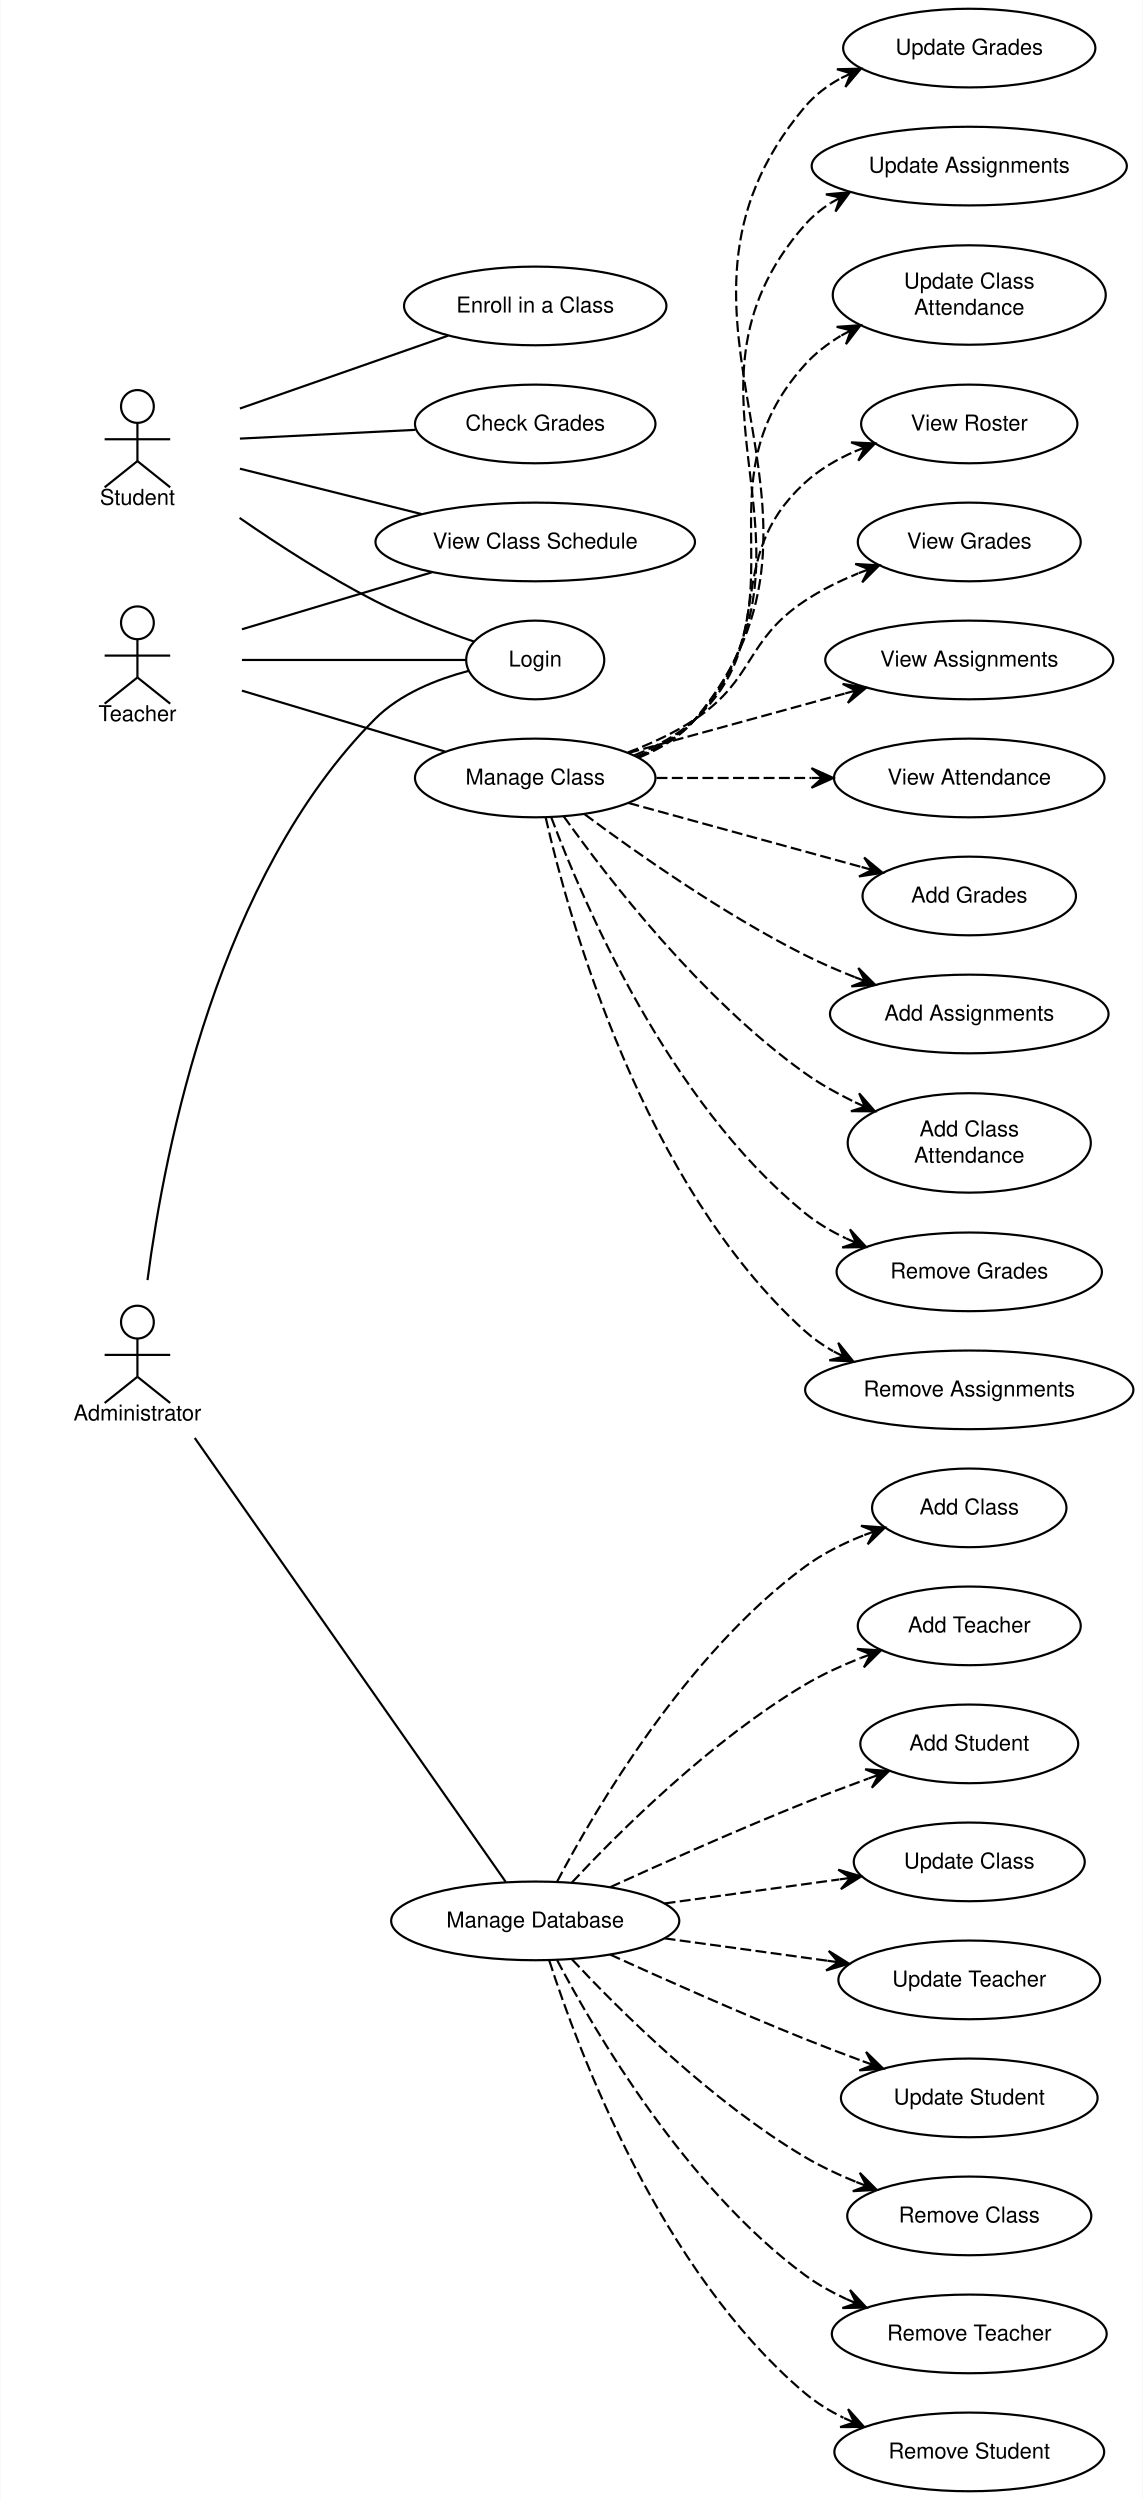
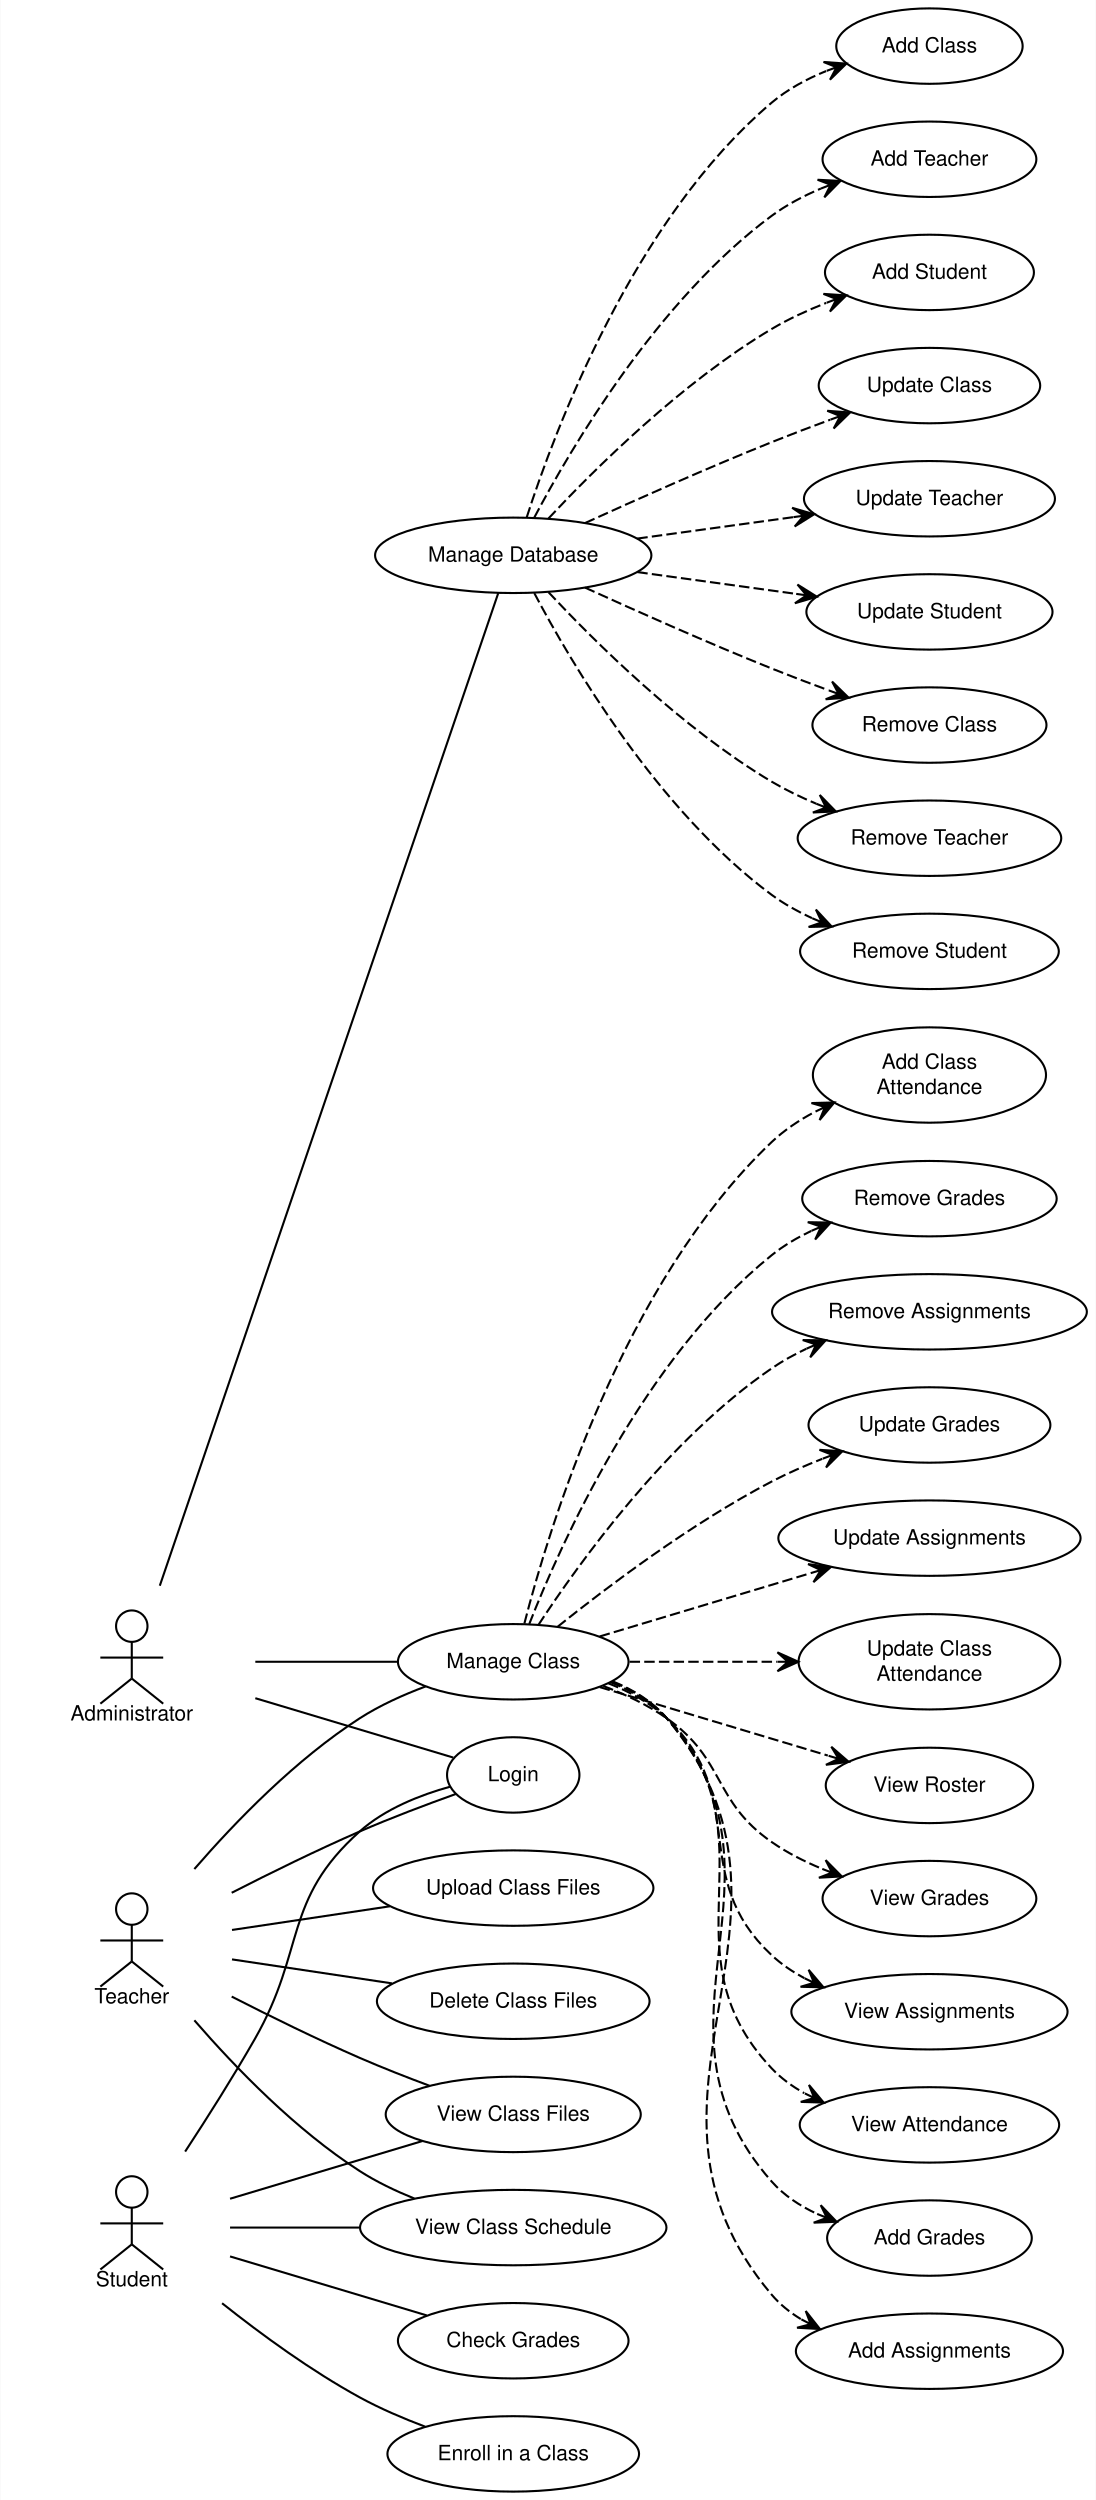
- <svg xmlns="http://www.w3.org/2000/svg" width="523pt" height="1144pt" viewBox="0.00 0.00 522.69 1144.00">
-   <g id="graph0" class="graph" transform="scale(1 1) rotate(0) translate(4 1140)">
-     <polygon fill="white" stroke="none" points="-4,4 -4,-1140 518.686,-1140 518.686,4 -4,4" />
+ <svg xmlns="http://www.w3.org/2000/svg" width="523pt" height="1193pt" viewBox="0.00 0.00 522.69 1193.00">
+   <g id="graph0" class="graph" transform="scale(1 1) rotate(0) translate(4 1189)">
+     <polygon fill="white" stroke="none" points="-4,4 -4,-1189 518.686,-1189 518.686,4 -4,4" />
    <g id="node1" class="node">
-       <g transform="translate(58.7285,-934)" style="fill:none;stroke:black;stroke-width:1px">
+       <g transform="translate(58.7285,-123)" style="fill:none;stroke:black;stroke-width:1px">
        <circle cx="0" cy="-20" r="7.5" />
        <line x1="0" y1="-12.5" x2="0" y2="5" />
        <line x1="-15" y1="-5" x2="15" y2="-5" />
        <line x1="0" y1="5" x2="-15" y2="17" />
        <line x1="0" y1="5" x2="15" y2="17" />
      </g>
-       <text text-anchor="middle" x="58.728" y="-909" font-family="Helvetica,sans-Serif" font-size="10.00">Student</text>
+       <text text-anchor="middle" x="58.728" y="-98" font-family="Helvetica,sans-Serif" font-size="10.00">Student</text>
    </g>
    <g id="node4" class="node">
-       <ellipse fill="none" stroke="black" cx="240.762" cy="-838" rx="31.586" ry="18" />
-       <text text-anchor="middle" x="240.762" y="-835" font-family="Helvetica,sans-Serif" font-size="10.00">Login</text>
+       <ellipse fill="none" stroke="black" cx="240.762" cy="-342" rx="31.586" ry="18" />
+       <text text-anchor="middle" x="240.762" y="-339" font-family="Helvetica,sans-Serif" font-size="10.00">Login</text>
    </g>
    <g id="edge1" class="edge">
-       <path fill="none" stroke="black" d="M105.483,-903.005C124.115,-890.081 146.233,-875.869 167.457,-865 181.888,-857.61 198.831,-851.174 212.687,-846.441" />
+       <path fill="none" stroke="black" d="M84.188,-162.257C94.806,-178.464 107.145,-197.947 117.457,-216 141.907,-258.802 130.733,-282.119 167.457,-315 179.536,-325.815 196.35,-332.439 210.724,-336.417" />
    </g>
    <g id="node5" class="node">
-       <ellipse fill="none" stroke="black" cx="240.762" cy="-1000" rx="60.039" ry="18" />
-       <text text-anchor="middle" x="240.762" y="-997" font-family="Helvetica,sans-Serif" font-size="10.00">Enroll in a Class</text>
+       <ellipse fill="none" stroke="black" cx="240.762" cy="-18" rx="60.039" ry="18" />
+       <text text-anchor="middle" x="240.762" y="-15" font-family="Helvetica,sans-Serif" font-size="10.00">Enroll in a Class</text>
    </g>
    <g id="edge4" class="edge">
-       <path fill="none" stroke="black" d="M105.624,-953.061C135.107,-963.378 172.979,-976.63 200.958,-986.421" />
+       <path fill="none" stroke="black" d="M101.821,-89.895C120.977,-74.666 144.471,-57.589 167.457,-45 177.212,-39.658 188.242,-34.941 198.695,-31.007" />
    </g>
    <g id="node6" class="node">
-       <ellipse fill="none" stroke="black" cx="240.762" cy="-892" rx="73.112" ry="18" />
-       <text text-anchor="middle" x="240.762" y="-889" font-family="Helvetica,sans-Serif" font-size="10.00">View Class Schedule</text>
+       <ellipse fill="none" stroke="black" cx="240.762" cy="-126" rx="73.112" ry="18" />
+       <text text-anchor="middle" x="240.762" y="-123" font-family="Helvetica,sans-Serif" font-size="10.00">View Class Schedule</text>
    </g>
    <g id="edge5" class="edge">
-       <path fill="none" stroke="black" d="M105.624,-925.528C131.044,-919.174 162.7,-911.262 188.875,-904.719" />
+       <path fill="none" stroke="black" d="M105.624,-126C124.377,-126 146.523,-126 167.359,-126" />
    </g>
    <g id="node7" class="node">
-       <ellipse fill="none" stroke="black" cx="240.762" cy="-946" rx="55.028" ry="18" />
-       <text text-anchor="middle" x="240.762" y="-943" font-family="Helvetica,sans-Serif" font-size="10.00">Check Grades</text>
+       <ellipse fill="none" stroke="black" cx="240.762" cy="-72" rx="55.028" ry="18" />
+       <text text-anchor="middle" x="240.762" y="-69" font-family="Helvetica,sans-Serif" font-size="10.00">Check Grades</text>
    </g>
    <g id="edge6" class="edge">
-       <path fill="none" stroke="black" d="M105.624,-939.294C130.107,-940.518 160.373,-942.031 185.957,-943.31" />
+       <path fill="none" stroke="black" d="M105.624,-112.234C134.586,-103.547 171.643,-92.432 199.466,-84.087" />
+     </g>
+     <g id="node8" class="node">
+       <ellipse fill="none" stroke="black" cx="240.762" cy="-180" rx="60.864" ry="18" />
+       <text text-anchor="middle" x="240.762" y="-177" font-family="Helvetica,sans-Serif" font-size="10.00">View Class Files</text>
+     </g>
+     <g id="edge7" class="edge">
+       <path fill="none" stroke="black" d="M105.624,-139.766C133.857,-148.234 169.782,-159.01 197.347,-167.278" />
    </g>
    <g id="node2" class="node">
-       <g transform="translate(58.7285,-835)" style="fill:none;stroke:black;stroke-width:1px">
+       <g transform="translate(58.7285,-258)" style="fill:none;stroke:black;stroke-width:1px">
        <circle cx="0" cy="-20" r="7.5" />
        <line x1="0" y1="-12.5" x2="0" y2="5" />
        <line x1="-15" y1="-5" x2="15" y2="-5" />
        <line x1="0" y1="5" x2="-15" y2="17" />
        <line x1="0" y1="5" x2="15" y2="17" />
      </g>
-       <text text-anchor="middle" x="58.728" y="-810" font-family="Helvetica,sans-Serif" font-size="10.00">Teacher</text>
+       <text text-anchor="middle" x="58.728" y="-233" font-family="Helvetica,sans-Serif" font-size="10.00">Teacher</text>
    </g>
    <g id="edge2" class="edge">
-       <path fill="none" stroke="black" d="M106.56,-838C138.858,-838 180.876,-838 209.004,-838" />
-     </g>
-     <g id="edge18" class="edge">
-       <path fill="none" stroke="black" d="M106.56,-852.047C133.336,-860.078 166.793,-870.113 193.477,-878.117" />
-     </g>
-     <g id="node18" class="node">
-       <ellipse fill="none" stroke="black" cx="240.762" cy="-784" rx="55.027" ry="18" />
-       <text text-anchor="middle" x="240.762" y="-781" font-family="Helvetica,sans-Serif" font-size="10.00">Manage Class</text>
-     </g>
-     <g id="edge17" class="edge">
-       <path fill="none" stroke="black" d="M106.56,-823.953C135.42,-815.297 172.04,-804.313 199.577,-796.053" />
+       <path fill="none" stroke="black" d="M106.404,-285.767C125.164,-295.359 147.128,-306.14 167.457,-315 182.443,-321.532 199.567,-327.97 213.388,-332.92" />
+     </g>
+     <g id="edge20" class="edge">
+       <path fill="none" stroke="black" d="M88.587,-224.908C108.662,-201.759 137.173,-172.497 167.457,-153 175.456,-147.85 184.58,-143.48 193.59,-139.853" />
+     </g>
+     <g id="edge23" class="edge">
+       <path fill="none" stroke="black" d="M106.404,-236.233C125.164,-226.641 147.128,-215.86 167.457,-207 178.144,-202.342 189.918,-197.732 200.806,-193.675" />
+     </g>
+     <g id="node10" class="node">
+       <ellipse fill="none" stroke="black" cx="240.762" cy="-396" rx="55.027" ry="18" />
+       <text text-anchor="middle" x="240.762" y="-393" font-family="Helvetica,sans-Serif" font-size="10.00">Manage Class</text>
+     </g>
+     <g id="edge19" class="edge">
+       <path fill="none" stroke="black" d="M88.587,-297.092C108.662,-320.241 137.173,-349.503 167.457,-369 177.034,-375.166 188.222,-380.213 198.896,-384.206" />
+     </g>
+     <g id="node20" class="node">
+       <ellipse fill="none" stroke="black" cx="240.762" cy="-288" rx="66.9" ry="18" />
+       <text text-anchor="middle" x="240.762" y="-285" font-family="Helvetica,sans-Serif" font-size="10.00">Upload Class Files</text>
+     </g>
+     <g id="edge21" class="edge">
+       <path fill="none" stroke="black" d="M106.56,-268.023C129.585,-271.477 157.551,-275.671 181.902,-279.323" />
+     </g>
+     <g id="node21" class="node">
+       <ellipse fill="none" stroke="black" cx="240.762" cy="-234" rx="65.057" ry="18" />
+       <text text-anchor="middle" x="240.762" y="-231" font-family="Helvetica,sans-Serif" font-size="10.00">Delete Class Files</text>
+     </g>
+     <g id="edge22" class="edge">
+       <path fill="none" stroke="black" d="M106.56,-253.977C129.898,-250.477 158.311,-246.215 182.891,-242.529" />
    </g>
    <g id="node3" class="node">
-       <g transform="translate(58.7285,-515)" style="fill:none;stroke:black;stroke-width:1px">
+       <g transform="translate(58.7285,-393)" style="fill:none;stroke:black;stroke-width:1px">
        <circle cx="0" cy="-20" r="7.5" />
        <line x1="0" y1="-12.5" x2="0" y2="5" />
        <line x1="-15" y1="-5" x2="15" y2="-5" />
        <line x1="0" y1="5" x2="-15" y2="17" />
        <line x1="0" y1="5" x2="15" y2="17" />
      </g>
-       <text text-anchor="middle" x="58.728" y="-490" font-family="Helvetica,sans-Serif" font-size="10.00">Administrator</text>
+       <text text-anchor="middle" x="58.728" y="-368" font-family="Helvetica,sans-Serif" font-size="10.00">Administrator</text>
    </g>
    <g id="edge3" class="edge">
-       <path fill="none" stroke="black" d="M63.345,-554.235C71.31,-615.271 95.782,-738.963 167.457,-811 178.893,-822.494 195.672,-829.154 210.188,-832.983" />
-     </g>
-     <g id="node8" class="node">
-       <ellipse fill="none" stroke="black" cx="240.762" cy="-261" rx="65.929" ry="18" />
-       <text text-anchor="middle" x="240.762" y="-258" font-family="Helvetica,sans-Serif" font-size="10.00">Manage Database</text>
-     </g>
-     <g id="edge7" class="edge">
-       <path fill="none" stroke="black" d="M84.951,-481.995C124.047,-426.184 197.833,-320.854 227.222,-278.901" />
+       <path fill="none" stroke="black" d="M117.683,-378.617C149.343,-369.121 187.09,-357.799 212.143,-350.284" />
    </g>
    <g id="node9" class="node">
-       <ellipse fill="none" stroke="black" cx="439.377" cy="-450" rx="44.474" ry="18" />
-       <text text-anchor="middle" x="439.377" y="-447" font-family="Helvetica,sans-Serif" font-size="10.00">Add Class</text>
+       <ellipse fill="none" stroke="black" cx="240.762" cy="-924" rx="65.929" ry="18" />
+       <text text-anchor="middle" x="240.762" y="-921" font-family="Helvetica,sans-Serif" font-size="10.00">Manage Database</text>
    </g>
    <g id="edge8" class="edge">
-       <path fill="none" stroke="black" stroke-dasharray="5,2" d="M250.805,-279.032C268.278,-312.141 309.79,-382.898 364.068,-423 372.182,-428.995 381.762,-433.773 391.298,-437.539" />
-       <polygon fill="black" stroke="black" points="400.763,-440.975 389.828,-441.793 396.063,-439.269 391.363,-437.563 391.363,-437.563 391.363,-437.563 396.063,-439.269 392.899,-433.333 400.763,-440.975 400.763,-440.975" />
-     </g>
-     <g id="node10" class="node">
-       <ellipse fill="none" stroke="black" cx="439.377" cy="-396" rx="51.017" ry="18" />
-       <text text-anchor="middle" x="439.377" y="-393" font-family="Helvetica,sans-Serif" font-size="10.00">Add Teacher</text>
+       <path fill="none" stroke="black" d="M72.103,-432.292C107.415,-535.855 207.78,-830.203 233.63,-906.015" />
    </g>
    <g id="edge9" class="edge">
-       <path fill="none" stroke="black" stroke-dasharray="5,2" d="M257.571,-278.59C279.469,-302.041 321.202,-343.541 364.068,-369 371.955,-373.684 380.788,-377.763 389.535,-381.232" />
-       <polygon fill="black" stroke="black" points="398.945,-384.759 388.002,-385.463 394.263,-383.004 389.581,-381.25 389.581,-381.25 389.581,-381.25 394.263,-383.004 391.16,-377.036 398.945,-384.759 398.945,-384.759" />
+       <path fill="none" stroke="black" d="M117.683,-396C139.373,-396 163.918,-396 185.283,-396" />
    </g>
    <g id="node11" class="node">
-       <ellipse fill="none" stroke="black" cx="439.377" cy="-342" rx="49.857" ry="18" />
-       <text text-anchor="middle" x="439.377" y="-339" font-family="Helvetica,sans-Serif" font-size="10.00">Add Student</text>
+       <ellipse fill="none" stroke="black" cx="439.377" cy="-1167" rx="44.474" ry="18" />
+       <text text-anchor="middle" x="439.377" y="-1164" font-family="Helvetica,sans-Serif" font-size="10.00">Add Class</text>
    </g>
    <g id="edge10" class="edge">
-       <path fill="none" stroke="black" stroke-dasharray="5,2" d="M274.988,-276.394C299.441,-287.546 333.593,-302.752 364.068,-315 373.429,-318.762 383.54,-322.59 393.199,-326.135" />
-       <polygon fill="black" stroke="black" points="402.663,-329.573 391.727,-330.388 397.963,-327.866 393.264,-326.158 393.264,-326.158 393.264,-326.158 397.963,-327.866 394.8,-321.929 402.663,-329.573 402.663,-329.573" />
+       <path fill="none" stroke="black" stroke-dasharray="5,2" d="M247.213,-942.187C260.44,-983.31 298.097,-1084.2 364.068,-1140 371.613,-1146.38 380.791,-1151.31 390.087,-1155.1" />
+       <polygon fill="black" stroke="black" points="399.753,-1158.64 388.815,-1159.42 395.059,-1156.92 390.365,-1155.2 390.365,-1155.2 390.365,-1155.2 395.059,-1156.92 391.915,-1150.97 399.753,-1158.64 399.753,-1158.64" />
    </g>
    <g id="node12" class="node">
-       <ellipse fill="none" stroke="black" cx="439.377" cy="-288" rx="52.848" ry="18" />
-       <text text-anchor="middle" x="439.377" y="-285" font-family="Helvetica,sans-Serif" font-size="10.00">Update Class</text>
+       <ellipse fill="none" stroke="black" cx="439.377" cy="-1113" rx="51.017" ry="18" />
+       <text text-anchor="middle" x="439.377" y="-1110" font-family="Helvetica,sans-Serif" font-size="10.00">Add Teacher</text>
    </g>
    <g id="edge11" class="edge">
-       <path fill="none" stroke="black" stroke-dasharray="5,2" d="M299.955,-268.991C325.135,-272.449 354.552,-276.489 379.777,-279.953" />
-       <polygon fill="black" stroke="black" points="389.943,-281.349 379.423,-284.446 384.989,-280.668 380.036,-279.988 380.036,-279.988 380.036,-279.988 384.989,-280.668 380.648,-275.53 389.943,-281.349 389.943,-281.349" />
+       <path fill="none" stroke="black" stroke-dasharray="5,2" d="M250.805,-942.032C268.278,-975.141 309.79,-1045.9 364.068,-1086 371.127,-1091.22 379.294,-1095.51 387.577,-1099.02" />
+       <polygon fill="black" stroke="black" points="396.925,-1102.65 385.974,-1103.22 392.265,-1100.84 387.604,-1099.03 387.604,-1099.03 387.604,-1099.03 392.265,-1100.84 389.235,-1094.83 396.925,-1102.65 396.925,-1102.65" />
    </g>
    <g id="node13" class="node">
-       <ellipse fill="none" stroke="black" cx="439.377" cy="-234" rx="59.891" ry="18" />
-       <text text-anchor="middle" x="439.377" y="-231" font-family="Helvetica,sans-Serif" font-size="10.00">Update Teacher</text>
+       <ellipse fill="none" stroke="black" cx="439.377" cy="-1059" rx="49.857" ry="18" />
+       <text text-anchor="middle" x="439.377" y="-1056" font-family="Helvetica,sans-Serif" font-size="10.00">Add Student</text>
    </g>
    <g id="edge12" class="edge">
-       <path fill="none" stroke="black" stroke-dasharray="5,2" d="M299.955,-253.009C323.339,-249.798 350.377,-246.085 374.318,-242.797" />
-       <polygon fill="black" stroke="black" points="384.369,-241.417 375.074,-247.235 379.415,-242.097 374.462,-242.777 374.462,-242.777 374.462,-242.777 379.415,-242.097 373.85,-238.319 384.369,-241.417 384.369,-241.417" />
+       <path fill="none" stroke="black" stroke-dasharray="5,2" d="M257.571,-941.59C279.469,-965.041 321.202,-1006.54 364.068,-1032 372.128,-1036.79 381.176,-1040.94 390.112,-1044.46" />
+       <polygon fill="black" stroke="black" points="399.712,-1048.03 388.771,-1048.76 395.025,-1046.29 390.339,-1044.54 390.339,-1044.54 390.339,-1044.54 395.025,-1046.29 391.907,-1040.33 399.712,-1048.03 399.712,-1048.03" />
    </g>
    <g id="node14" class="node">
-       <ellipse fill="none" stroke="black" cx="439.377" cy="-180" rx="58.732" ry="18" />
-       <text text-anchor="middle" x="439.377" y="-177" font-family="Helvetica,sans-Serif" font-size="10.00">Update Student</text>
+       <ellipse fill="none" stroke="black" cx="439.377" cy="-1005" rx="52.848" ry="18" />
+       <text text-anchor="middle" x="439.377" y="-1002" font-family="Helvetica,sans-Serif" font-size="10.00">Update Class</text>
    </g>
    <g id="edge13" class="edge">
-       <path fill="none" stroke="black" stroke-dasharray="5,2" d="M274.988,-245.606C299.441,-234.454 333.593,-219.248 364.068,-207 372.579,-203.579 381.711,-200.105 390.558,-196.837" />
-       <polygon fill="black" stroke="black" points="400.005,-193.385 392.157,-201.044 395.309,-195.101 390.612,-196.818 390.612,-196.818 390.612,-196.818 395.309,-195.101 389.068,-192.591 400.005,-193.385 400.005,-193.385" />
+       <path fill="none" stroke="black" stroke-dasharray="5,2" d="M274.988,-939.394C299.441,-950.546 333.593,-965.752 364.068,-978 373.048,-981.609 382.718,-985.278 392.017,-988.701" />
+       <polygon fill="black" stroke="black" points="401.529,-992.165 390.593,-992.971 396.831,-990.454 392.133,-988.743 392.133,-988.743 392.133,-988.743 396.831,-990.454 393.673,-984.514 401.529,-992.165 401.529,-992.165" />
    </g>
    <g id="node15" class="node">
-       <ellipse fill="none" stroke="black" cx="439.377" cy="-126" rx="55.85" ry="18" />
-       <text text-anchor="middle" x="439.377" y="-123" font-family="Helvetica,sans-Serif" font-size="10.00">Remove Class</text>
+       <ellipse fill="none" stroke="black" cx="439.377" cy="-951" rx="59.891" ry="18" />
+       <text text-anchor="middle" x="439.377" y="-948" font-family="Helvetica,sans-Serif" font-size="10.00">Update Teacher</text>
    </g>
    <g id="edge14" class="edge">
-       <path fill="none" stroke="black" stroke-dasharray="5,2" d="M257.571,-243.41C279.469,-219.959 321.202,-178.459 364.068,-153 371.363,-148.667 379.467,-144.853 387.565,-141.559" />
-       <polygon fill="black" stroke="black" points="397.019,-137.932 389.295,-145.715 392.351,-139.723 387.682,-141.514 387.682,-141.514 387.682,-141.514 392.351,-139.723 386.07,-137.313 397.019,-137.932 397.019,-137.932" />
+       <path fill="none" stroke="black" stroke-dasharray="5,2" d="M299.955,-931.991C323.339,-935.202 350.377,-938.915 374.318,-942.203" />
+       <polygon fill="black" stroke="black" points="384.369,-943.583 373.85,-946.681 379.415,-942.903 374.462,-942.223 374.462,-942.223 374.462,-942.223 379.415,-942.903 375.074,-937.765 384.369,-943.583 384.369,-943.583" />
    </g>
    <g id="node16" class="node">
-       <ellipse fill="none" stroke="black" cx="439.377" cy="-72" rx="62.894" ry="18" />
-       <text text-anchor="middle" x="439.377" y="-69" font-family="Helvetica,sans-Serif" font-size="10.00">Remove Teacher</text>
+       <ellipse fill="none" stroke="black" cx="439.377" cy="-897" rx="58.732" ry="18" />
+       <text text-anchor="middle" x="439.377" y="-894" font-family="Helvetica,sans-Serif" font-size="10.00">Update Student</text>
    </g>
    <g id="edge15" class="edge">
-       <path fill="none" stroke="black" stroke-dasharray="5,2" d="M250.805,-242.968C268.278,-209.859 309.79,-139.102 364.068,-99 369.836,-94.738 376.345,-91.091 383.053,-87.986" />
-       <polygon fill="black" stroke="black" points="392.271,-84.08 384.819,-92.125 387.667,-86.031 383.063,-87.981 383.063,-87.981 383.063,-87.981 387.667,-86.031 381.308,-83.838 392.271,-84.08 392.271,-84.08" />
+       <path fill="none" stroke="black" stroke-dasharray="5,2" d="M299.955,-916.009C323.735,-912.743 351.294,-908.959 375.532,-905.63" />
+       <polygon fill="black" stroke="black" points="385.696,-904.234 376.401,-910.053 380.743,-904.915 375.789,-905.595 375.789,-905.595 375.789,-905.595 380.743,-904.915 375.177,-901.137 385.696,-904.234 385.696,-904.234" />
    </g>
    <g id="node17" class="node">
-       <ellipse fill="none" stroke="black" cx="439.377" cy="-18" rx="61.735" ry="18" />
-       <text text-anchor="middle" x="439.377" y="-15" font-family="Helvetica,sans-Serif" font-size="10.00">Remove Student</text>
+       <ellipse fill="none" stroke="black" cx="439.377" cy="-843" rx="55.85" ry="18" />
+       <text text-anchor="middle" x="439.377" y="-840" font-family="Helvetica,sans-Serif" font-size="10.00">Remove Class</text>
    </g>
    <g id="edge16" class="edge">
-       <path fill="none" stroke="black" stroke-dasharray="5,2" d="M247.213,-242.813C260.44,-201.69 298.097,-100.798 364.068,-45 369.349,-40.533 375.43,-36.779 381.792,-33.63" />
-       <polygon fill="black" stroke="black" points="391.253,-29.436 383.934,-37.602 386.682,-31.462 382.111,-33.488 382.111,-33.488 382.111,-33.488 386.682,-31.462 380.287,-29.374 391.253,-29.436 391.253,-29.436" />
+       <path fill="none" stroke="black" stroke-dasharray="5,2" d="M274.988,-908.606C299.441,-897.454 333.593,-882.248 364.068,-870 372.766,-866.504 382.112,-862.952 391.141,-859.622" />
+       <polygon fill="black" stroke="black" points="400.769,-856.109 392.917,-863.764 396.072,-857.823 391.375,-859.537 391.375,-859.537 391.375,-859.537 396.072,-857.823 389.832,-855.31 400.769,-856.109 400.769,-856.109" />
+     </g>
+     <g id="node18" class="node">
+       <ellipse fill="none" stroke="black" cx="439.377" cy="-789" rx="62.894" ry="18" />
+       <text text-anchor="middle" x="439.377" y="-786" font-family="Helvetica,sans-Serif" font-size="10.00">Remove Teacher</text>
+     </g>
+     <g id="edge17" class="edge">
+       <path fill="none" stroke="black" stroke-dasharray="5,2" d="M257.571,-906.41C279.469,-882.959 321.202,-841.459 364.068,-816 370.706,-812.057 378.015,-808.544 385.379,-805.461" />
+       <polygon fill="black" stroke="black" points="394.69,-801.787 387.04,-809.643 390.039,-803.622 385.388,-805.457 385.388,-805.457 385.388,-805.457 390.039,-803.622 383.736,-801.272 394.69,-801.787 394.69,-801.787" />
    </g>
    <g id="node19" class="node">
-       <ellipse fill="none" stroke="black" cx="439.377" cy="-946" rx="49.488" ry="18" />
-       <text text-anchor="middle" x="439.377" y="-943" font-family="Helvetica,sans-Serif" font-size="10.00">View Roster</text>
-     </g>
-     <g id="edge19" class="edge">
-       <path fill="none" stroke="black" stroke-dasharray="5,2" d="M286.148,-794.407C296.195,-798.345 306.205,-803.714 314.068,-811 352.868,-846.95 325.109,-883.222 364.068,-919 370.605,-925.004 378.581,-929.697 386.852,-933.359" />
-       <polygon fill="black" stroke="black" points="396.254,-937.07 385.3,-937.584 391.603,-935.234 386.952,-933.399 386.952,-933.399 386.952,-933.399 391.603,-935.234 388.605,-929.213 396.254,-937.07 396.254,-937.07" />
-     </g>
-     <g id="node20" class="node">
-       <ellipse fill="none" stroke="black" cx="439.377" cy="-892" rx="51.005" ry="18" />
-       <text text-anchor="middle" x="439.377" y="-889" font-family="Helvetica,sans-Serif" font-size="10.00">View Grades</text>
-     </g>
-     <g id="edge20" class="edge">
-       <path fill="none" stroke="black" stroke-dasharray="5,2" d="M283.161,-795.698C293.72,-799.67 304.719,-804.732 314.068,-811 341.235,-829.214 336.82,-846.906 364.068,-865 371.545,-869.965 380.051,-874.155 388.572,-877.643" />
-       <polygon fill="black" stroke="black" points="398.145,-881.285 387.198,-881.935 393.472,-879.507 388.798,-877.729 388.798,-877.729 388.798,-877.729 393.472,-879.507 390.399,-873.523 398.145,-881.285 398.145,-881.285" />
-     </g>
-     <g id="node21" class="node">
-       <ellipse fill="none" stroke="black" cx="439.377" cy="-838" rx="65.906" ry="18" />
-       <text text-anchor="middle" x="439.377" y="-835" font-family="Helvetica,sans-Serif" font-size="10.00">View Assignments</text>
-     </g>
-     <g id="edge21" class="edge">
-       <path fill="none" stroke="black" stroke-dasharray="5,2" d="M283.459,-795.452C312.245,-803.358 350.853,-813.962 382.326,-822.606" />
-       <polygon fill="black" stroke="black" points="392.272,-825.337 381.437,-827.028 387.45,-824.013 382.629,-822.689 382.629,-822.689 382.629,-822.689 387.45,-824.013 383.821,-818.349 392.272,-825.337 392.272,-825.337" />
+       <ellipse fill="none" stroke="black" cx="439.377" cy="-735" rx="61.735" ry="18" />
+       <text text-anchor="middle" x="439.377" y="-732" font-family="Helvetica,sans-Serif" font-size="10.00">Remove Student</text>
+     </g>
+     <g id="edge18" class="edge">
+       <path fill="none" stroke="black" stroke-dasharray="5,2" d="M250.805,-905.968C268.278,-872.859 309.79,-802.102 364.068,-762 369.912,-757.682 376.517,-753.995 383.318,-750.864" />
+       <polygon fill="black" stroke="black" points="392.66,-746.93 385.19,-754.958 388.052,-748.87 383.444,-750.811 383.444,-750.811 383.444,-750.811 388.052,-748.87 381.697,-746.663 392.66,-746.93 392.66,-746.93" />
    </g>
    <g id="node22" class="node">
-       <ellipse fill="none" stroke="black" cx="439.377" cy="-784" rx="61.907" ry="18" />
-       <text text-anchor="middle" x="439.377" y="-781" font-family="Helvetica,sans-Serif" font-size="10.00">View Attendance</text>
-     </g>
-     <g id="edge22" class="edge">
-       <path fill="none" stroke="black" stroke-dasharray="5,2" d="M296.27,-784C318.148,-784 343.664,-784 366.99,-784" />
-       <polygon fill="black" stroke="black" points="377.182,-784 367.182,-788.5 372.182,-784 367.182,-784 367.182,-784 367.182,-784 372.182,-784 367.182,-779.5 377.182,-784 377.182,-784" />
+       <ellipse fill="none" stroke="black" cx="439.377" cy="-337" rx="49.488" ry="18" />
+       <text text-anchor="middle" x="439.377" y="-334" font-family="Helvetica,sans-Serif" font-size="10.00">View Roster</text>
+     </g>
+     <g id="edge24" class="edge">
+       <path fill="none" stroke="black" stroke-dasharray="5,2" d="M282.025,-383.918C313.588,-374.447 357.587,-361.243 390.873,-351.255" />
+       <polygon fill="black" stroke="black" points="400.833,-348.266 392.548,-355.451 396.044,-349.703 391.255,-351.14 391.255,-351.14 391.255,-351.14 396.044,-349.703 389.961,-346.83 400.833,-348.266 400.833,-348.266" />
    </g>
    <g id="node23" class="node">
-       <ellipse fill="none" stroke="black" cx="439.377" cy="-730" rx="48.839" ry="18" />
-       <text text-anchor="middle" x="439.377" y="-727" font-family="Helvetica,sans-Serif" font-size="10.00">Add Grades</text>
-     </g>
-     <g id="edge23" class="edge">
-       <path fill="none" stroke="black" stroke-dasharray="5,2" d="M283.459,-772.548C314.617,-763.991 357.283,-752.272 389.951,-743.3" />
-       <polygon fill="black" stroke="black" points="399.745,-740.61 391.294,-747.598 394.924,-741.935 390.102,-743.259 390.102,-743.259 390.102,-743.259 394.924,-741.935 388.91,-738.919 399.745,-740.61 399.745,-740.61" />
+       <ellipse fill="none" stroke="black" cx="439.377" cy="-283" rx="51.005" ry="18" />
+       <text text-anchor="middle" x="439.377" y="-280" font-family="Helvetica,sans-Serif" font-size="10.00">View Grades</text>
+     </g>
+     <g id="edge25" class="edge">
+       <path fill="none" stroke="black" stroke-dasharray="5,2" d="M283.728,-384.435C294.169,-380.481 304.969,-375.395 314.068,-369 342.19,-349.237 335.859,-329.638 364.068,-310 371.352,-304.929 379.698,-300.697 388.104,-297.204" />
+       <polygon fill="black" stroke="black" points="397.567,-293.568 389.846,-301.355 392.899,-295.361 388.232,-297.155 388.232,-297.155 388.232,-297.155 392.899,-295.361 386.618,-292.954 397.567,-293.568 397.567,-293.568" />
    </g>
    <g id="node24" class="node">
-       <ellipse fill="none" stroke="black" cx="439.377" cy="-676" rx="63.741" ry="18" />
-       <text text-anchor="middle" x="439.377" y="-673" font-family="Helvetica,sans-Serif" font-size="10.00">Add Assignments</text>
-     </g>
-     <g id="edge24" class="edge">
-       <path fill="none" stroke="black" stroke-dasharray="5,2" d="M263.345,-767.417C287.064,-749.751 326.768,-721.794 364.068,-703 371.301,-699.355 379.148,-695.957 386.941,-692.884" />
-       <polygon fill="black" stroke="black" points="396.375,-689.302 388.623,-697.058 391.701,-691.077 387.026,-692.851 387.026,-692.851 387.026,-692.851 391.701,-691.077 385.429,-688.644 396.375,-689.302 396.375,-689.302" />
+       <ellipse fill="none" stroke="black" cx="439.377" cy="-229" rx="65.906" ry="18" />
+       <text text-anchor="middle" x="439.377" y="-226" font-family="Helvetica,sans-Serif" font-size="10.00">View Assignments</text>
+     </g>
+     <g id="edge26" class="edge">
+       <path fill="none" stroke="black" stroke-dasharray="5,2" d="M286.236,-385.688C296.28,-381.746 306.267,-376.352 314.068,-369 354.034,-331.333 323.935,-293.49 364.068,-256 368.676,-251.696 374.023,-248.067 379.695,-245.009" />
+       <polygon fill="black" stroke="black" points="388.817,-240.66 381.727,-249.026 384.304,-242.812 379.79,-244.964 379.79,-244.964 379.79,-244.964 384.304,-242.812 377.854,-240.902 388.817,-240.66 388.817,-240.66" />
    </g>
    <g id="node25" class="node">
-       <ellipse fill="none" stroke="black" cx="439.377" cy="-617" rx="55.63" ry="22.756" />
-       <text text-anchor="middle" x="439.377" y="-620" font-family="Helvetica,sans-Serif" font-size="10.00">Add Class</text>
-       <text text-anchor="middle" x="439.377" y="-608" font-family="Helvetica,sans-Serif" font-size="10.00">Attendance</text>
-     </g>
-     <g id="edge25" class="edge">
-       <path fill="none" stroke="black" stroke-dasharray="5,2" d="M253.784,-766.459C273.796,-738.375 316.473,-683.026 364.068,-649 371.049,-644.009 378.93,-639.578 386.884,-635.724" />
-       <polygon fill="black" stroke="black" points="396.205,-631.465 388.98,-639.714 391.657,-633.543 387.11,-635.621 387.11,-635.621 387.11,-635.621 391.657,-633.543 385.239,-631.528 396.205,-631.465 396.205,-631.465" />
+       <ellipse fill="none" stroke="black" cx="439.377" cy="-175" rx="61.907" ry="18" />
+       <text text-anchor="middle" x="439.377" y="-172" font-family="Helvetica,sans-Serif" font-size="10.00">View Attendance</text>
+     </g>
+     <g id="edge27" class="edge">
+       <path fill="none" stroke="black" stroke-dasharray="5,2" d="M287.289,-386.212C297.181,-382.26 306.836,-376.73 314.068,-369 367.002,-312.425 310.884,-258.34 364.068,-202 368.52,-197.284 373.86,-193.389 379.609,-190.172" />
+       <polygon fill="black" stroke="black" points="388.909,-185.656 381.879,-194.072 384.412,-187.84 379.914,-190.024 379.914,-190.024 379.914,-190.024 384.412,-187.84 377.948,-185.976 388.909,-185.656 388.909,-185.656" />
    </g>
    <g id="node26" class="node">
-       <ellipse fill="none" stroke="black" cx="439.377" cy="-558" rx="60.717" ry="18" />
-       <text text-anchor="middle" x="439.377" y="-555" font-family="Helvetica,sans-Serif" font-size="10.00">Remove Grades</text>
-     </g>
-     <g id="edge26" class="edge">
-       <path fill="none" stroke="black" stroke-dasharray="5,2" d="M248.06,-766.091C262.511,-727.498 301.685,-635.872 364.068,-585 369.699,-580.408 376.179,-576.56 382.916,-573.346" />
-       <polygon fill="black" stroke="black" points="392.206,-569.344 384.802,-577.433 387.613,-571.322 383.021,-573.3 383.021,-573.3 383.021,-573.3 387.613,-571.322 381.241,-569.167 392.206,-569.344 392.206,-569.344" />
+       <ellipse fill="none" stroke="black" cx="439.377" cy="-121" rx="48.839" ry="18" />
+       <text text-anchor="middle" x="439.377" y="-118" font-family="Helvetica,sans-Serif" font-size="10.00">Add Grades</text>
+     </g>
+     <g id="edge28" class="edge">
+       <path fill="none" stroke="black" stroke-dasharray="5,2" d="M288.049,-386.409C297.794,-382.453 307.192,-376.872 314.068,-369 380.316,-293.154 297.484,-223.551 364.068,-148 369.936,-141.341 377.582,-136.323 385.731,-132.543" />
+       <polygon fill="black" stroke="black" points="395.079,-128.778 387.484,-136.688 390.441,-130.646 385.803,-132.514 385.803,-132.514 385.803,-132.514 390.441,-130.646 384.122,-128.34 395.079,-128.778 395.079,-128.778" />
    </g>
    <g id="node27" class="node">
-       <ellipse fill="none" stroke="black" cx="439.377" cy="-504" rx="75.119" ry="18" />
-       <text text-anchor="middle" x="439.377" y="-501" font-family="Helvetica,sans-Serif" font-size="10.00">Remove Assignments</text>
-     </g>
-     <g id="edge27" class="edge">
-       <path fill="none" stroke="black" stroke-dasharray="5,2" d="M245.553,-765.858C256.065,-719.944 289.842,-598.031 364.068,-531 367.979,-527.468 372.388,-524.389 377.058,-521.705" />
-       <polygon fill="black" stroke="black" points="386.297,-517.017 379.415,-525.555 381.838,-519.279 377.379,-521.542 377.379,-521.542 377.379,-521.542 381.838,-519.279 375.343,-517.529 386.297,-517.017 386.297,-517.017" />
+       <ellipse fill="none" stroke="black" cx="439.377" cy="-67" rx="63.741" ry="18" />
+       <text text-anchor="middle" x="439.377" y="-64" font-family="Helvetica,sans-Serif" font-size="10.00">Add Assignments</text>
+     </g>
+     <g id="edge29" class="edge">
+       <path fill="none" stroke="black" stroke-dasharray="5,2" d="M288.294,-386.619C298.03,-382.655 307.362,-377.017 314.068,-369 393.776,-273.718 283.938,-188.928 364.068,-94 367.982,-89.364 372.759,-85.523 377.986,-82.343" />
+       <polygon fill="black" stroke="black" points="387.132,-77.588 380.335,-86.193 382.696,-79.894 378.259,-82.2 378.259,-82.2 378.259,-82.2 382.696,-79.894 376.184,-78.207 387.132,-77.588 387.132,-77.588" />
    </g>
    <g id="node28" class="node">
-       <ellipse fill="none" stroke="black" cx="439.377" cy="-1118" rx="57.714" ry="18" />
-       <text text-anchor="middle" x="439.377" y="-1115" font-family="Helvetica,sans-Serif" font-size="10.00">Update Grades</text>
-     </g>
-     <g id="edge28" class="edge">
-       <path fill="none" stroke="black" stroke-dasharray="5,2" d="M288.313,-793.366C298.047,-797.331 307.374,-802.973 314.068,-811 395.027,-908.087 282.679,-994.273 364.068,-1091 368.581,-1096.36 374.249,-1100.66 380.434,-1104.1" />
-       <polygon fill="black" stroke="black" points="389.788,-1108.56 378.825,-1108.32 385.275,-1106.41 380.762,-1104.26 380.762,-1104.26 380.762,-1104.26 385.275,-1106.41 382.698,-1100.2 389.788,-1108.56 389.788,-1108.56" />
+       <ellipse fill="none" stroke="black" cx="439.377" cy="-676" rx="55.63" ry="22.756" />
+       <text text-anchor="middle" x="439.377" y="-679" font-family="Helvetica,sans-Serif" font-size="10.00">Add Class</text>
+       <text text-anchor="middle" x="439.377" y="-667" font-family="Helvetica,sans-Serif" font-size="10.00">Attendance</text>
+     </g>
+     <g id="edge30" class="edge">
+       <path fill="none" stroke="black" stroke-dasharray="5,2" d="M246.062,-414.192C257.555,-459.119 293.057,-576.558 364.068,-644 370.012,-649.645 377.107,-654.379 384.521,-658.325" />
+       <polygon fill="black" stroke="black" points="394.018,-662.91 383.056,-662.615 389.515,-660.736 385.012,-658.562 385.012,-658.562 385.012,-658.562 389.515,-660.736 386.969,-654.51 394.018,-662.91 394.018,-662.91" />
    </g>
    <g id="node29" class="node">
-       <ellipse fill="none" stroke="black" cx="439.377" cy="-1064" rx="72.116" ry="18" />
-       <text text-anchor="middle" x="439.377" y="-1061" font-family="Helvetica,sans-Serif" font-size="10.00">Update Assignments</text>
-     </g>
-     <g id="edge29" class="edge">
-       <path fill="none" stroke="black" stroke-dasharray="5,2" d="M288.076,-793.567C297.82,-797.524 307.211,-803.112 314.068,-811 381.558,-888.64 296.234,-959.66 364.068,-1037 367.487,-1040.9 371.516,-1044.23 375.9,-1047.09" />
-       <polygon fill="black" stroke="black" points="384.7,-1052.01 373.776,-1051.06 380.335,-1049.57 375.971,-1047.13 375.971,-1047.13 375.971,-1047.13 380.335,-1049.57 378.166,-1043.2 384.7,-1052.01 384.7,-1052.01" />
+       <ellipse fill="none" stroke="black" cx="439.377" cy="-617" rx="60.717" ry="18" />
+       <text text-anchor="middle" x="439.377" y="-614" font-family="Helvetica,sans-Serif" font-size="10.00">Remove Grades</text>
+     </g>
+     <g id="edge31" class="edge">
+       <path fill="none" stroke="black" stroke-dasharray="5,2" d="M248.413,-414.031C263.292,-451.98 302.845,-540.653 364.068,-590 369.725,-594.56 376.22,-598.389 382.965,-601.593" />
+       <polygon fill="black" stroke="black" points="392.261,-605.587 381.297,-605.774 387.667,-603.613 383.073,-601.64 383.073,-601.64 383.073,-601.64 387.667,-603.613 384.849,-597.505 392.261,-605.587 392.261,-605.587" />
    </g>
    <g id="node30" class="node">
-       <ellipse fill="none" stroke="black" cx="439.377" cy="-1005" rx="62.466" ry="22.756" />
-       <text text-anchor="middle" x="439.377" y="-1008" font-family="Helvetica,sans-Serif" font-size="10.00">Update Class</text>
-       <text text-anchor="middle" x="439.377" y="-996" font-family="Helvetica,sans-Serif" font-size="10.00">Attendance</text>
-     </g>
-     <g id="edge30" class="edge">
-       <path fill="none" stroke="black" stroke-dasharray="5,2" d="M287.242,-793.832C297.136,-797.782 306.803,-803.301 314.068,-811 365.782,-865.804 313.719,-916.939 364.068,-973 368.734,-978.196 374.391,-982.58 380.477,-986.273" />
-       <polygon fill="black" stroke="black" points="389.637,-991.202 378.698,-990.426 385.234,-988.832 380.831,-986.463 380.831,-986.463 380.831,-986.463 385.234,-988.832 382.963,-982.5 389.637,-991.202 389.637,-991.202" />
+       <ellipse fill="none" stroke="black" cx="439.377" cy="-563" rx="75.119" ry="18" />
+       <text text-anchor="middle" x="439.377" y="-560" font-family="Helvetica,sans-Serif" font-size="10.00">Remove Assignments</text>
+     </g>
+     <g id="edge32" class="edge">
+       <path fill="none" stroke="black" stroke-dasharray="5,2" d="M252.777,-413.595C271.968,-442.911 314.278,-501.891 364.068,-536 369.195,-539.513 374.834,-542.627 380.642,-545.375" />
+       <polygon fill="black" stroke="black" points="389.86,-549.395 378.895,-549.523 385.277,-547.397 380.694,-545.398 380.694,-545.398 380.694,-545.398 385.277,-547.397 382.493,-541.273 389.86,-549.395 389.86,-549.395" />
+     </g>
+     <g id="node31" class="node">
+       <ellipse fill="none" stroke="black" cx="439.377" cy="-509" rx="57.714" ry="18" />
+       <text text-anchor="middle" x="439.377" y="-506" font-family="Helvetica,sans-Serif" font-size="10.00">Update Grades</text>
+     </g>
+     <g id="edge33" class="edge">
+       <path fill="none" stroke="black" stroke-dasharray="5,2" d="M261.894,-412.688C285.295,-431.466 325.631,-461.956 364.068,-482 371.678,-485.969 380.005,-489.609 388.243,-492.846" />
+       <polygon fill="black" stroke="black" points="397.825,-496.455 386.881,-497.141 393.146,-494.692 388.467,-492.93 388.467,-492.93 388.467,-492.93 393.146,-494.692 390.053,-488.719 397.825,-496.455 397.825,-496.455" />
+     </g>
+     <g id="node32" class="node">
+       <ellipse fill="none" stroke="black" cx="439.377" cy="-455" rx="72.116" ry="18" />
+       <text text-anchor="middle" x="439.377" y="-452" font-family="Helvetica,sans-Serif" font-size="10.00">Update Assignments</text>
+     </g>
+     <g id="edge34" class="edge">
+       <path fill="none" stroke="black" stroke-dasharray="5,2" d="M282.025,-408.082C311.042,-416.789 350.571,-428.651 382.623,-438.269" />
+       <polygon fill="black" stroke="black" points="392.31,-441.176 381.438,-442.612 387.521,-439.739 382.732,-438.302 382.732,-438.302 382.732,-438.302 387.521,-439.739 384.025,-433.992 392.31,-441.176 392.31,-441.176" />
+     </g>
+     <g id="node33" class="node">
+       <ellipse fill="none" stroke="black" cx="439.377" cy="-396" rx="62.466" ry="22.756" />
+       <text text-anchor="middle" x="439.377" y="-399" font-family="Helvetica,sans-Serif" font-size="10.00">Update Class</text>
+       <text text-anchor="middle" x="439.377" y="-387" font-family="Helvetica,sans-Serif" font-size="10.00">Attendance</text>
+     </g>
+     <g id="edge35" class="edge">
+       <path fill="none" stroke="black" stroke-dasharray="5,2" d="M296.27,-396C318.049,-396 343.433,-396 366.673,-396" />
+       <polygon fill="black" stroke="black" points="376.831,-396 366.831,-400.5 371.831,-396 366.831,-396 366.831,-396 366.831,-396 371.831,-396 366.831,-391.5 376.831,-396 376.831,-396" />
    </g>
  </g>
</svg>
